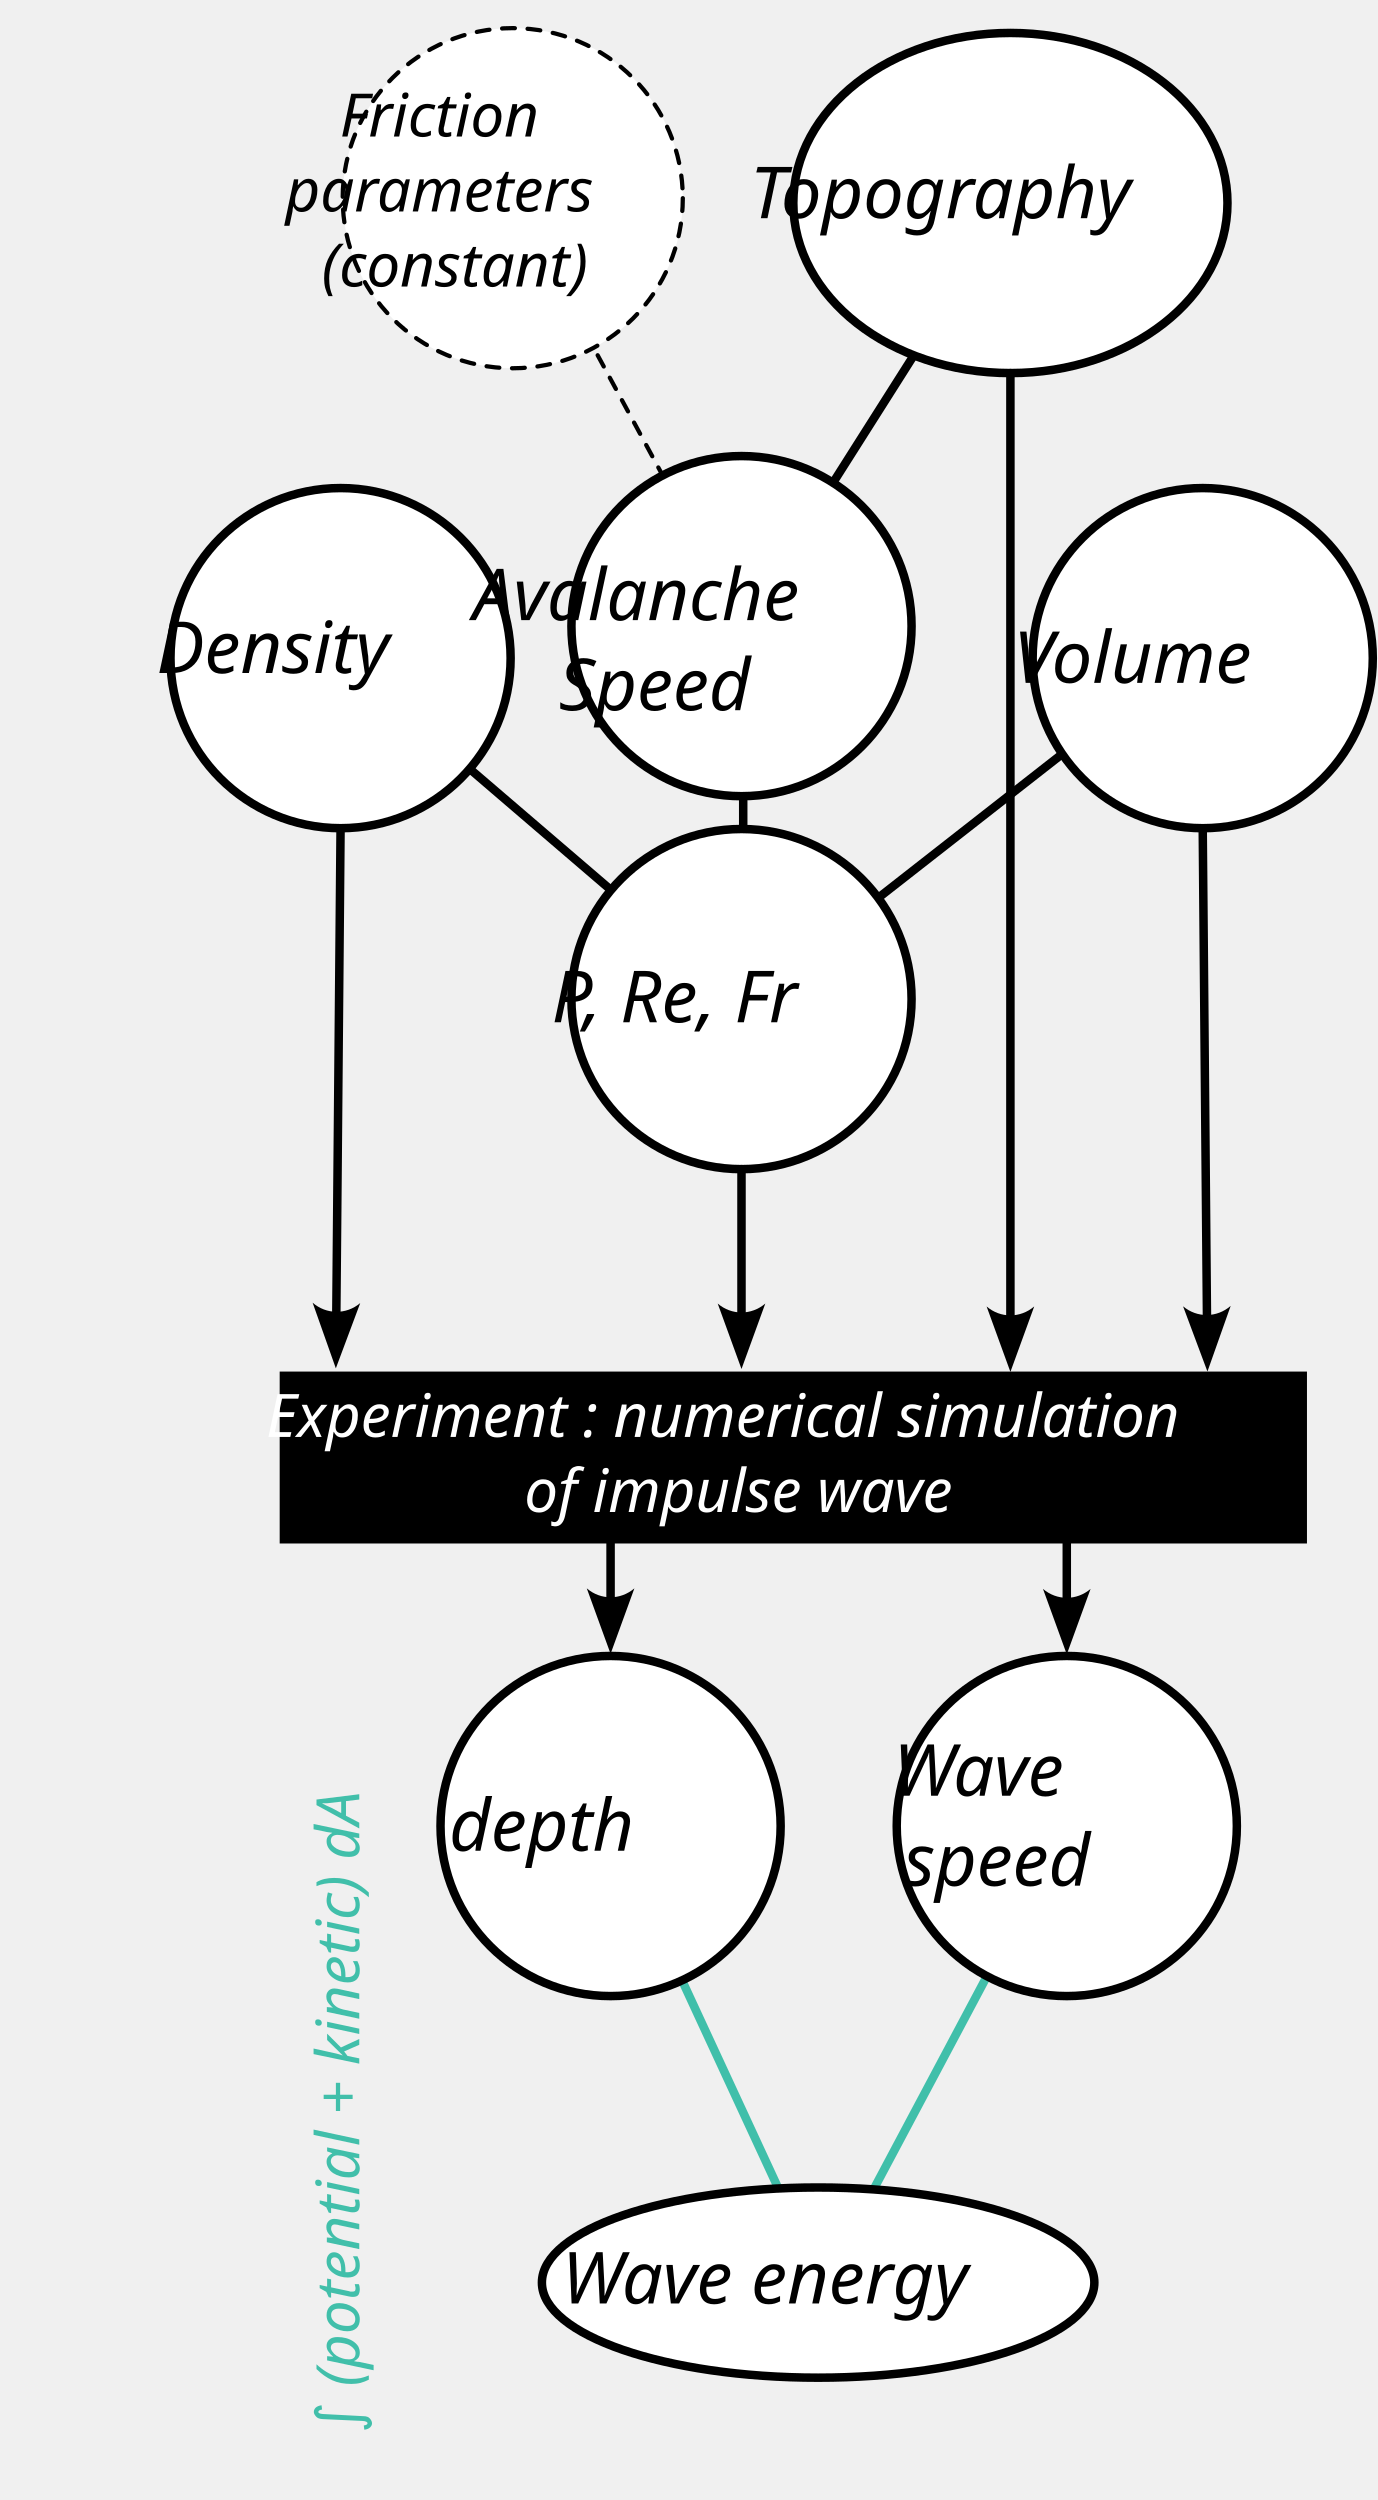
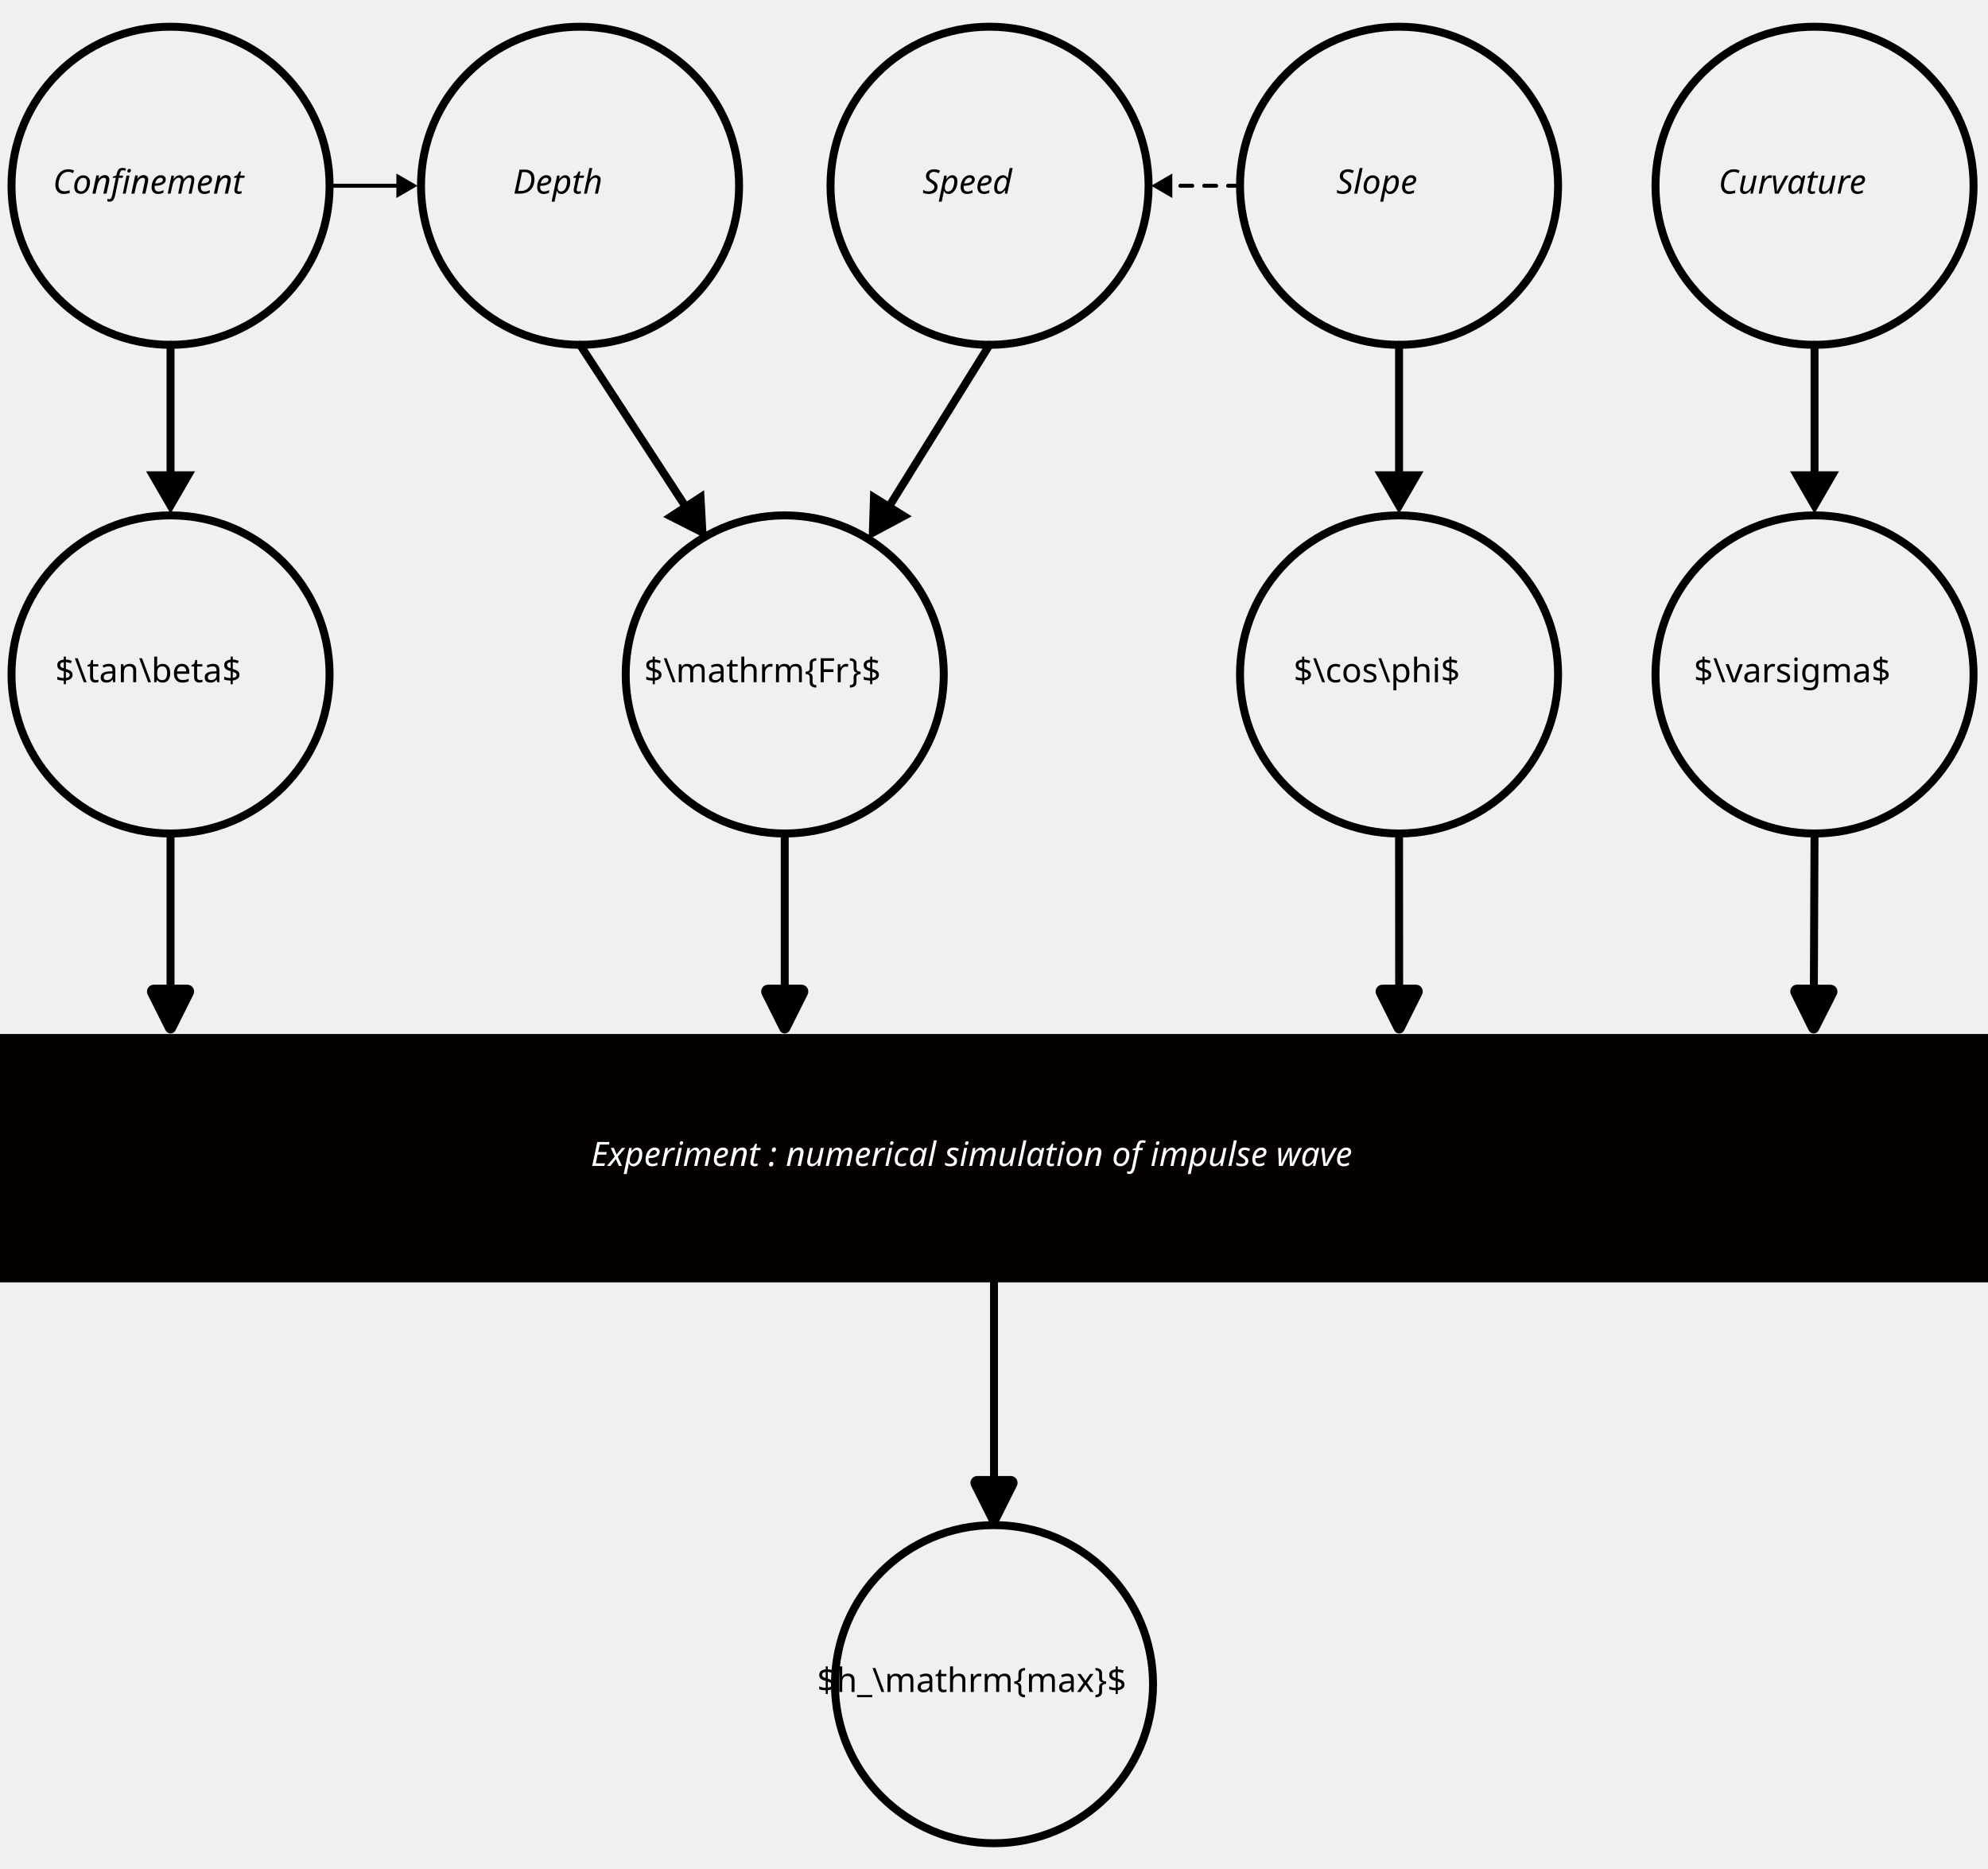
- <svg xmlns="http://www.w3.org/2000/svg" width="81mm" height="147mm" viewBox="0 0 81 147" version="1.1" id="svg570">
-   <defs id="defs567">
-     <marker style="overflow:visible" id="marker2644" refX="0" refY="0" orient="auto-start-reverse" markerWidth="7.7" markerHeight="5.6" viewBox="0 0 7.7 5.6" preserveAspectRatio="xMidYMid">
-       <path transform="scale(0.7)" d="M -2,-4 9,0 -2,4 c 2,-2.33 2,-5.66 0,-8 z" style="fill:context-stroke;fill-rule:evenodd;stroke:none" id="path2642" />
+ <svg xmlns="http://www.w3.org/2000/svg" width="250mm" height="235mm" viewBox="0 0 250 235" version="1.1" id="svg5">
+   <defs id="defs2">
+     <marker style="overflow:visible" id="marker7196" refX="0" refY="0" orient="auto-start-reverse" markerWidth="5.324" markerHeight="6.155" viewBox="0 0 5.324 6.155" preserveAspectRatio="xMidYMid">
+       <path transform="scale(0.5)" style="fill:context-stroke;fill-rule:evenodd;stroke:context-stroke;stroke-width:1pt" d="M 5.77,0 -2.88,5 V -5 Z" id="path7194" />
    </marker>
-     <marker style="overflow:visible" id="marker2580" refX="0" refY="0" orient="auto-start-reverse" markerWidth="7.7" markerHeight="5.6" viewBox="0 0 7.7 5.6" preserveAspectRatio="xMidYMid">
-       <path transform="scale(0.7)" d="M -2,-4 9,0 -2,4 c 2,-2.33 2,-5.66 0,-8 z" style="fill:context-stroke;fill-rule:evenodd;stroke:none" id="path2578" />
+     <marker style="overflow:visible" id="RoundedArrow" refX="0" refY="0" orient="auto-start-reverse" markerWidth="6.135" markerHeight="5.93" viewBox="0 0 6.135 5.93" preserveAspectRatio="xMidYMid">
+       <path transform="scale(0.7)" d="m -0.211,-4.106 6.422,3.211 a 1,1 90 0 1 0,1.789 L -0.211,4.106 A 1.236,1.236 31.717 0 1 -2,3 v -6 a 1.236,1.236 148.283 0 1 1.789,-1.106 z" style="fill:context-stroke;fill-rule:evenodd;stroke:none" id="path1367" />
    </marker>
-     <marker style="overflow:visible" id="Arrow2" refX="0" refY="0" orient="auto-start-reverse" markerWidth="7.7" markerHeight="5.6" viewBox="0 0 7.7 5.6" preserveAspectRatio="xMidYMid">
-       <path transform="scale(0.7)" d="M -2,-4 9,0 -2,4 c 2,-2.33 2,-5.66 0,-8 z" style="fill:context-stroke;fill-rule:evenodd;stroke:none" id="arrow2L" />
+     <marker style="overflow:visible" id="marker2301" refX="0" refY="0" orient="auto-start-reverse" markerWidth="5.324" markerHeight="6.155" viewBox="0 0 5.324 6.155" preserveAspectRatio="xMidYMid">
+       <path transform="scale(0.5)" style="fill:context-stroke;fill-rule:evenodd;stroke:context-stroke;stroke-width:1pt" d="M 5.77,0 -2.88,5 V -5 Z" id="path2299" />
    </marker>
-     <marker style="overflow:visible" id="Arrow2-8" refX="0" refY="0" orient="auto-start-reverse" markerWidth="7.7" markerHeight="5.6" viewBox="0 0 7.7 5.6" preserveAspectRatio="xMidYMid">
-       <path transform="scale(0.7)" d="M -2,-4 9,0 -2,4 c 2,-2.33 2,-5.66 0,-8 z" style="fill:context-stroke;fill-rule:evenodd;stroke:none" id="arrow2L-8" />
+     <marker style="overflow:visible" id="marker2227" refX="0" refY="0" orient="auto-start-reverse" markerWidth="5.324" markerHeight="6.155" viewBox="0 0 5.324 6.155" preserveAspectRatio="xMidYMid">
+       <path transform="scale(0.5)" style="fill:context-stroke;fill-rule:evenodd;stroke:context-stroke;stroke-width:1pt" d="M 5.77,0 -2.88,5 V -5 Z" id="path2225" />
    </marker>
-     <marker style="overflow:visible" id="Arrow2-8-3" refX="0" refY="0" orient="auto-start-reverse" markerWidth="7.7" markerHeight="5.6" viewBox="0 0 7.7 5.6" preserveAspectRatio="xMidYMid">
-       <path transform="scale(0.7)" d="M -2,-4 9,0 -2,4 c 2,-2.33 2,-5.66 0,-8 z" style="fill:context-stroke;fill-rule:evenodd;stroke:none" id="arrow2L-8-1" />
+     <marker style="overflow:visible" id="marker2112" refX="0" refY="0" orient="auto-start-reverse" markerWidth="5.324" markerHeight="6.155" viewBox="0 0 5.324 6.155" preserveAspectRatio="xMidYMid">
+       <path transform="scale(0.5)" style="fill:context-stroke;fill-rule:evenodd;stroke:context-stroke;stroke-width:1pt" d="M 5.77,0 -2.88,5 V -5 Z" id="path2110" />
    </marker>
-     <marker style="overflow:visible" id="Arrow2-4" refX="0" refY="0" orient="auto-start-reverse" markerWidth="7.7" markerHeight="5.6" viewBox="0 0 7.7 5.6" preserveAspectRatio="xMidYMid">
-       <path transform="scale(0.7)" d="M -2,-4 9,0 -2,4 c 2,-2.33 2,-5.66 0,-8 z" style="fill:context-stroke;fill-rule:evenodd;stroke:none" id="arrow2L-9" />
-     </marker>
-     <marker style="overflow:visible" id="Arrow2-8-3-6" refX="0" refY="0" orient="auto-start-reverse" markerWidth="7.7" markerHeight="5.6" viewBox="0 0 7.7 5.6" preserveAspectRatio="xMidYMid">
-       <path transform="scale(0.7)" d="M -2,-4 9,0 -2,4 c 2,-2.33 2,-5.66 0,-8 z" style="fill:context-stroke;fill-rule:evenodd;stroke:none" id="arrow2L-8-1-8" />
-     </marker>
-     <marker style="overflow:visible" id="Arrow2-8-3-9" refX="0" refY="0" orient="auto-start-reverse" markerWidth="7.7" markerHeight="5.6" viewBox="0 0 7.7 5.6" preserveAspectRatio="xMidYMid">
-       <path transform="scale(0.7)" d="M -2,-4 9,0 -2,4 c 2,-2.33 2,-5.66 0,-8 z" style="fill:context-stroke;fill-rule:evenodd;stroke:none" id="arrow2L-8-1-3" />
+     <marker style="overflow:visible" id="TriangleStart" refX="0" refY="0" orient="auto-start-reverse" markerWidth="5.324" markerHeight="6.155" viewBox="0 0 5.324 6.155" preserveAspectRatio="xMidYMid">
+       <path transform="scale(0.5)" style="fill:context-stroke;fill-rule:evenodd;stroke:context-stroke;stroke-width:1pt" d="M 5.77,0 -2.88,5 V -5 Z" id="path135" />
    </marker>
  </defs>
  <g id="layer1">
-     <path style="fill:none;fill-opacity:1;stroke:#40bfaa;stroke-width:0.5;stroke-linecap:round;stroke-dasharray:none;stroke-dashoffset:0;stroke-opacity:1;marker-end:url(#marker2644)" d="m 35.902,107.37 12.486,26.971" id="path2574" />
-     <path style="fill:none;fill-opacity:1;stroke:#40bfaa;stroke-width:0.5;stroke-linecap:round;stroke-dasharray:none;stroke-dashoffset:0;stroke-opacity:1;marker-end:url(#marker2580)" d="M 62.727,107.37 48.388,134.341" id="path2576" />
-     <path style="fill:none;fill-opacity:1;stroke:#000000;stroke-width:0.25;stroke-linecap:round;stroke-dasharray:0.75, 0.75;stroke-dashoffset:0;stroke-opacity:1" d="M 30.149,11.653 43.699,36.716" id="path1971" />
-     <path style="fill:none;fill-opacity:1;stroke:#000000;stroke-width:0.5;stroke-linecap:round;stroke-dasharray:none;stroke-dashoffset:0;stroke-opacity:1" d="m 20.025,38.698 23.679,20.307" id="path2042" />
-     <path style="fill:none;fill-opacity:1;stroke:#000000;stroke-width:0.5;stroke-linecap:round;stroke-dasharray:none;stroke-dashoffset:0;stroke-opacity:1" d="M 59.412,11.937 43.699,36.716" id="path2044" />
-     <path style="fill:none;fill-opacity:1;stroke:#000000;stroke-width:0.5;stroke-linecap:round;stroke-dasharray:none;stroke-dashoffset:0;stroke-opacity:1" d="m 43.699,36.716 0.004,22.288" id="path2046" />
-     <path style="fill:none;fill-opacity:1;stroke:#000000;stroke-width:0.5;stroke-linecap:round;stroke-dasharray:none;stroke-dashoffset:0;stroke-opacity:1" d="M 69.662,38.698 43.704,59.004" id="path2046-8" />
-     <g id="g1878" transform="translate(-67.85616,-0.2921502)">
-       <circle style="fill:#ffffff;fill-opacity:1;stroke:#000000;stroke-width:0.5;stroke-linecap:round" id="path743-3-6-7-1" cx="138.576" cy="38.99" r="10" />
-       <text xml:space="preserve" style="font-style:italic;font-variant:normal;font-weight:normal;font-stretch:normal;font-size:4.233px;font-family:'Linux Libertine O';-inkscape-font-specification:'Linux Libertine O, Italic';font-variant-ligatures:normal;font-variant-caps:normal;font-variant-numeric:normal;font-variant-east-asian:normal;text-align:center;text-anchor:middle;fill:#000000;fill-opacity:1;stroke:none;stroke-width:0.5;stroke-linecap:round" x="138.296" y="40.442" id="text907-5">
-         <tspan id="tspan905-6" style="font-style:italic;font-variant:normal;font-weight:normal;font-stretch:normal;font-size:4.233px;font-family:'Linux Libertine O';-inkscape-font-specification:'Linux Libertine O, Italic';font-variant-ligatures:normal;font-variant-caps:normal;font-variant-numeric:normal;font-variant-east-asian:normal;text-align:center;text-anchor:middle;fill:#000000;fill-opacity:1;stroke:none;stroke-width:0.5" x="138.296" y="40.442">Volume</tspan>
-       </text>
-     </g>
-     <g id="g1873" transform="translate(-105.9894,-27.0529)">
-       <ellipse style="fill:#ffffff;fill-opacity:1;stroke:#000000;stroke-width:0.5;stroke-linecap:round" id="path743-3-6-7-5-5" cx="165.401" cy="38.99" rx="12.764" ry="10" />
-       <text xml:space="preserve" style="font-style:italic;font-variant:normal;font-weight:normal;font-stretch:normal;font-size:4.233px;font-family:'Linux Libertine O';-inkscape-font-specification:'Linux Libertine O, Italic';font-variant-ligatures:normal;font-variant-caps:normal;font-variant-numeric:normal;font-variant-east-asian:normal;text-align:center;text-anchor:middle;fill:#000000;fill-opacity:1;stroke:none;stroke-width:0.5;stroke-linecap:round" x="165.128" y="39.879" id="text907-5-9">
-         <tspan id="tspan905-6-3" style="font-style:italic;font-variant:normal;font-weight:normal;font-stretch:normal;font-size:4.233px;font-family:'Linux Libertine O';-inkscape-font-specification:'Linux Libertine O, Italic';font-variant-ligatures:normal;font-variant-caps:normal;font-variant-numeric:normal;font-variant-east-asian:normal;text-align:center;text-anchor:middle;fill:#000000;fill-opacity:1;stroke:none;stroke-width:0.5" x="165.128" y="39.879">Topography</tspan>
-       </text>
-     </g>
-     <g id="g1883" transform="translate(-95.22484,1.572634)">
-       <circle style="fill:#ffffff;fill-opacity:1;stroke:#000000;stroke-width:0.5;stroke-linecap:round" id="path743-3-6-7" cx="115.25" cy="37.125" r="10" />
-       <text xml:space="preserve" style="font-style:italic;font-variant:normal;font-weight:normal;font-stretch:normal;font-size:4.233px;font-family:'Linux Libertine O';-inkscape-font-specification:'Linux Libertine O, Italic';font-variant-ligatures:normal;font-variant-caps:normal;font-variant-numeric:normal;font-variant-east-asian:normal;text-align:center;text-anchor:middle;fill:#000000;fill-opacity:1;stroke:none;stroke-width:0.5;stroke-linecap:round" x="115.119" y="37.999" id="text907-5-9-7">
-         <tspan id="tspan905-6-3-4" style="font-style:italic;font-variant:normal;font-weight:normal;font-stretch:normal;font-size:4.233px;font-family:'Linux Libertine O';-inkscape-font-specification:'Linux Libertine O, Italic';font-variant-ligatures:normal;font-variant-caps:normal;font-variant-numeric:normal;font-variant-east-asian:normal;text-align:center;text-anchor:middle;fill:#000000;fill-opacity:1;stroke:none;stroke-width:0.5" x="115.119" y="37.999">Density</tspan>
-       </text>
-     </g>
-     <g id="g1883-7" transform="translate(-71.65,-0.3090821)">
-       <g id="g2035">
-         <circle style="fill:#ffffff;fill-opacity:1;stroke:#000000;stroke-width:0.5;stroke-linecap:round" id="path743-3-6-7-44" cx="115.25" cy="37.125" r="10" />
-         <text xml:space="preserve" style="font-style:italic;font-variant:normal;font-weight:normal;font-stretch:normal;font-size:4.233px;font-family:'Linux Libertine O';-inkscape-font-specification:'Linux Libertine O, Italic';font-variant-ligatures:normal;font-variant-caps:normal;font-variant-numeric:normal;font-variant-east-asian:normal;text-align:center;text-anchor:middle;fill:#000000;fill-opacity:1;stroke:none;stroke-width:0.5;stroke-linecap:round" x="115.099" y="36.775" id="text907-5-9-7-3">
-           <tspan id="tspan905-6-3-4-0" style="font-style:italic;font-variant:normal;font-weight:normal;font-stretch:normal;font-size:4.233px;font-family:'Linux Libertine O';-inkscape-font-specification:'Linux Libertine O, Italic';font-variant-ligatures:normal;font-variant-caps:normal;font-variant-numeric:normal;font-variant-east-asian:normal;text-align:center;text-anchor:middle;fill:#000000;fill-opacity:1;stroke:none;stroke-width:0.5" x="115.099" y="36.775">Avalanche</tspan>
-           <tspan style="font-style:italic;font-variant:normal;font-weight:normal;font-stretch:normal;font-size:4.233px;font-family:'Linux Libertine O';-inkscape-font-specification:'Linux Libertine O, Italic';font-variant-ligatures:normal;font-variant-caps:normal;font-variant-numeric:normal;font-variant-east-asian:normal;text-align:center;text-anchor:middle;fill:#000000;fill-opacity:1;stroke:none;stroke-width:0.5" x="115.099" y="42.067" id="tspan20724">Speed</tspan>
-         </text>
-       </g>
-     </g>
-     <g id="g1905" transform="translate(14.40704,-41.60432)" style="stroke-width:0.25;stroke-dasharray:0.75, 0.75;stroke-dashoffset:0">
-       <circle style="fill:#ffffff;fill-opacity:1;stroke:#000000;stroke-width:0.25;stroke-linecap:round;stroke-dasharray:0.75, 0.75;stroke-dashoffset:0" id="path743-3-6-7-5" cx="15.742" cy="53.258" r="10" />
-       <text xml:space="preserve" style="font-style:italic;font-variant:normal;font-weight:normal;font-stretch:normal;font-size:3.528px;font-family:'Linux Libertine O';-inkscape-font-specification:'Linux Libertine O, Italic';font-variant-ligatures:normal;font-variant-caps:normal;font-variant-numeric:normal;font-variant-east-asian:normal;text-align:center;text-anchor:middle;fill:#000000;fill-opacity:1;stroke:none;stroke-width:0.25;stroke-linecap:round;stroke-dasharray:0.75, 0.75;stroke-dashoffset:0" x="15.553" y="49.633" id="text907-5-9-7-5">
-         <tspan id="tspan905-6-3-4-2" style="font-style:italic;font-variant:normal;font-weight:normal;font-stretch:normal;font-size:3.528px;font-family:'Linux Libertine O';-inkscape-font-specification:'Linux Libertine O, Italic';font-variant-ligatures:normal;font-variant-caps:normal;font-variant-numeric:normal;font-variant-east-asian:normal;text-align:center;text-anchor:middle;fill:#000000;fill-opacity:1;stroke:none;stroke-width:0.25;stroke-dasharray:0.75, 0.75;stroke-dashoffset:0" x="15.553" y="49.633">Friction</tspan>
-         <tspan style="font-style:italic;font-variant:normal;font-weight:normal;font-stretch:normal;font-size:3.528px;font-family:'Linux Libertine O';-inkscape-font-specification:'Linux Libertine O, Italic';font-variant-ligatures:normal;font-variant-caps:normal;font-variant-numeric:normal;font-variant-east-asian:normal;text-align:center;text-anchor:middle;fill:#000000;fill-opacity:1;stroke:none;stroke-width:0.25;stroke-dasharray:0.75, 0.75;stroke-dashoffset:0" x="15.553" y="54.042" id="tspan1866">parameters</tspan>
-         <tspan style="font-style:italic;font-variant:normal;font-weight:normal;font-stretch:normal;font-size:3.528px;font-family:'Linux Libertine O';-inkscape-font-specification:'Linux Libertine O, Italic';font-variant-ligatures:normal;font-variant-caps:normal;font-variant-numeric:normal;font-variant-east-asian:normal;text-align:center;text-anchor:middle;fill:#000000;fill-opacity:1;stroke:none;stroke-width:0.25;stroke-dasharray:0.75, 0.75;stroke-dashoffset:0" x="15.553" y="58.452" id="tspan1868">(constant)</tspan>
-       </text>
-     </g>
-     <g id="g1888" transform="translate(-38.90282,-22.59752)">
-       <circle style="fill:#ffffff;fill-opacity:1;stroke:#000000;stroke-width:0.5;stroke-linecap:round" id="path743-3-6" cx="113.036" cy="74.146" r="10" transform="translate(-30.53287,7.197516)" />
-       <text xml:space="preserve" style="font-style:italic;font-variant:normal;font-weight:normal;font-stretch:normal;font-size:4.233px;font-family:'Linux Libertine O';-inkscape-font-specification:'Linux Libertine O, Italic';font-variant-ligatures:normal;font-variant-caps:normal;font-variant-numeric:normal;font-variant-east-asian:normal;text-align:center;text-anchor:middle;fill:#000000;fill-opacity:1;stroke:none;stroke-width:0.5;stroke-linecap:round" x="112.953" y="75.509" id="text907-3-0" transform="translate(-30.53287,7.197516)">
-         <tspan id="tspan905-2-6" style="font-style:italic;font-variant:normal;font-weight:normal;font-stretch:normal;font-size:4.233px;font-family:'Linux Libertine O';-inkscape-font-specification:'Linux Libertine O, Italic';font-variant-ligatures:normal;font-variant-caps:normal;font-variant-numeric:normal;font-variant-east-asian:normal;text-align:center;text-anchor:middle;fill:#000000;fill-opacity:1;stroke:none;stroke-width:0.5" x="112.953" y="75.509">P, Re, Fr</tspan>
-       </text>
-     </g>
-     <g id="g1915" transform="translate(-35.52284,-59.16911)">
-       <circle style="fill:#ffffff;fill-opacity:1;stroke:#000000;stroke-width:0.5;stroke-linecap:round" id="path743-3-6-7-4" cx="71.425" cy="166.539" r="10" />
-       <text xml:space="preserve" style="font-style:italic;font-variant:normal;font-weight:normal;font-stretch:normal;font-size:4.233px;font-family:'Linux Libertine O';-inkscape-font-specification:'Linux Libertine O, Italic';font-variant-ligatures:normal;font-variant-caps:normal;font-variant-numeric:normal;font-variant-east-asian:normal;text-align:center;text-anchor:middle;fill:#000000;fill-opacity:1;stroke:none;stroke-width:0.5;stroke-linecap:round" x="71.218" y="167.995" id="text1701">
-         <tspan id="tspan1699" style="text-align:center;text-anchor:middle;stroke-width:0.5" x="71.218" y="167.995">depth</tspan>
-       </text>
-     </g>
-     <ellipse style="fill:#ffffff;fill-opacity:1;stroke:#000000;stroke-width:0.5;stroke-linecap:round" id="path743-3-6-7-4-5" cx="48.106" cy="134.216" rx="16.242" ry="5.592" />
-     <text xml:space="preserve" style="font-style:italic;font-variant:normal;font-weight:normal;font-stretch:normal;font-size:4.233px;font-family:'Linux Libertine O';-inkscape-font-specification:'Linux Libertine O, Italic';font-variant-ligatures:normal;font-variant-caps:normal;font-variant-numeric:normal;font-variant-east-asian:normal;text-align:center;text-anchor:middle;fill:#000000;fill-opacity:1;stroke:none;stroke-width:0.5;stroke-linecap:round" x="47.724" y="135.448" id="text1701-0">
-       <tspan id="tspan1699-4" style="text-align:center;text-anchor:middle;stroke-width:0.5" x="47.724" y="135.448">Wave energy</tspan>
+     <circle style="fill:none;stroke:#000000;stroke-width:1;stroke-linecap:round;stroke-dasharray:none;stroke-opacity:1" id="path234" cx="124.44" cy="23.358" r="20" />
+     <circle style="fill:none;stroke:#000000;stroke-width:1;stroke-linecap:round;stroke-dasharray:none;stroke-opacity:1" id="path234-9" cx="72.943" cy="23.358" r="20" />
+     <circle style="fill:none;stroke:#000000;stroke-width:1;stroke-linecap:round;stroke-dasharray:none;stroke-opacity:1" id="path234-3" cx="125" cy="211.762" r="20" />
+     <circle style="fill:none;stroke:#000000;stroke-width:1;stroke-linecap:round;stroke-dasharray:none;stroke-opacity:1" id="path234-6" cx="175.937" cy="23.358" r="20" />
+     <circle style="fill:none;stroke:#000000;stroke-width:1;stroke-linecap:round;stroke-dasharray:none;stroke-opacity:1" id="path234-6-7" cx="21.446" cy="23.358" r="20" />
+     <circle style="fill:none;stroke:#000000;stroke-width:1;stroke-linecap:round;stroke-dasharray:none;stroke-opacity:1" id="path234-6-7-5" cx="228.185" cy="23.358" r="20" />
+     <rect style="fill:#040000;stroke-width:0.106;stroke-linecap:round" id="rect504" width="250" height="31.231" x="0" y="130.01" />
+     <text xml:space="preserve" style="font-style:italic;font-variant:normal;font-weight:normal;font-stretch:normal;font-size:4.233px;font-family:'Linux Libertine O';-inkscape-font-specification:'Linux Libertine O Italic';text-align:center;text-anchor:middle;fill:#000000;fill-opacity:1;stroke:none;stroke-width:2;stroke-linecap:round;stroke-dasharray:none;stroke-opacity:1" x="124.393" y="24.34" id="text1143">
+       <tspan id="tspan1141" style="font-style:italic;font-variant:normal;font-weight:normal;font-stretch:normal;font-family:'Linux Libertine O';-inkscape-font-specification:'Linux Libertine O Italic';text-align:center;text-anchor:middle;fill:#000000;fill-opacity:1;stroke:none;stroke-width:2" x="124.393" y="24.34">Speed</tspan>
    </text>
-     <g id="g1910" transform="translate(-35.52284,-59.16911)">
-       <circle style="fill:#ffffff;fill-opacity:1;stroke:#000000;stroke-width:0.5;stroke-linecap:round" id="path743-3-6-7-5-7" cx="98.25" cy="166.539" r="10" />
-       <text xml:space="preserve" style="font-style:italic;font-variant:normal;font-weight:normal;font-stretch:normal;font-size:4.233px;font-family:'Linux Libertine O';-inkscape-font-specification:'Linux Libertine O, Italic';font-variant-ligatures:normal;font-variant-caps:normal;font-variant-numeric:normal;font-variant-east-asian:normal;text-align:center;text-anchor:middle;fill:#000000;fill-opacity:1;stroke:none;stroke-width:0.5;stroke-linecap:round" x="98.002" y="164.759" id="text1705">
-         <tspan id="tspan1703" style="text-align:center;text-anchor:middle;stroke-width:0.5" x="98.002" y="164.759">Wave</tspan>
-         <tspan style="text-align:center;text-anchor:middle;stroke-width:0.5" x="98.002" y="170.05" id="tspan20726">speed</tspan>
-       </text>
-       <text xml:space="preserve" style="font-style:italic;font-variant:normal;font-weight:normal;font-stretch:normal;font-size:4.233px;font-family:'Linux Libertine O';-inkscape-font-specification:'Linux Libertine O, Italic';font-variant-ligatures:normal;font-variant-caps:normal;font-variant-numeric:normal;font-variant-east-asian:normal;text-align:center;text-anchor:middle;fill:#000000;fill-opacity:1;stroke:none;stroke-width:0.5;stroke-linecap:round" x="103.964" y="182.702" id="text1705-6">
-         <tspan id="tspan1703-6" style="text-align:center;text-anchor:middle;stroke-width:0.5" x="103.964" y="182.702" />
-       </text>
-     </g>
-     <g id="g15350" transform="translate(7.291257,-0.5239243)">
-       <rect style="fill:#000000;fill-opacity:1;stroke:none;stroke-width:0.5;stroke-linecap:round" id="rect1664" width="60.404" height="10.109" x="9.154" y="81.172" />
-       <text xml:space="preserve" style="font-style:italic;font-variant:normal;font-weight:normal;font-stretch:normal;font-size:3.528px;font-family:'Linux Libertine O';-inkscape-font-specification:'Linux Libertine O, Italic';font-variant-ligatures:normal;font-variant-caps:normal;font-variant-numeric:normal;font-variant-east-asian:normal;text-align:center;text-anchor:middle;fill:#ffffff;fill-opacity:1;stroke:#000000;stroke-width:0.5;stroke-linecap:round;stroke-dasharray:none;stroke-dashoffset:0;stroke-opacity:1" x="39.333" y="85.016" id="text2189">
-         <tspan id="tspan2187" style="fill:#ffffff;fill-opacity:1;stroke:none;stroke-width:0.5" x="39.333" y="85.016">Experiment : numerical simulation</tspan>
-         <tspan style="fill:#ffffff;fill-opacity:1;stroke:none;stroke-width:0.5" x="39.333" y="89.426" id="tspan15394">of impulse wave</tspan>
-       </text>
-     </g>
-     <path style="fill:none;fill-opacity:1;stroke:#000000;stroke-width:0.5;stroke-linecap:round;stroke-dasharray:none;stroke-dashoffset:0;stroke-opacity:1;marker-start:url(#Arrow2)" d="M 35.902,94.095 V 90.648" id="path2276" />
-     <path style="fill:none;fill-opacity:1;stroke:#000000;stroke-width:0.5;stroke-linecap:round;stroke-dasharray:none;stroke-dashoffset:0;stroke-opacity:1;marker-start:url(#Arrow2-8)" d="m 62.727,94.126 -4e-6,-3.478" id="path2276-4" />
-     <path style="fill:none;fill-opacity:1;stroke:#000000;stroke-width:0.5;stroke-linecap:round;stroke-dasharray:none;stroke-dashoffset:0;stroke-opacity:1;marker-start:url(#Arrow2-4)" d="M 19.775,77.309 20.025,48.698" id="path2276-2" />
-     <path style="fill:none;fill-opacity:1;stroke:#000000;stroke-width:0.5;stroke-linecap:round;stroke-dasharray:none;stroke-dashoffset:0;stroke-opacity:1;marker-start:url(#Arrow2-8-3)" d="M 70.97,77.498 70.72,48.698" id="path2276-4-0" />
-     <path style="fill:none;fill-opacity:1;stroke:#000000;stroke-width:0.5;stroke-linecap:round;stroke-dasharray:none;stroke-dashoffset:0;stroke-opacity:1;marker-start:url(#Arrow2-8-3-9)" d="m 59.412,77.519 7e-6,-55.582" id="path2276-4-0-90" />
-     <path style="fill:none;fill-opacity:1;stroke:#000000;stroke-width:0.5;stroke-linecap:round;stroke-dasharray:none;stroke-dashoffset:0;stroke-opacity:1;marker-start:url(#Arrow2-8-3-6)" d="M 43.6,77.348 V 68.746" id="path2276-4-0-9" />
-     <text xml:space="preserve" style="font-style:italic;font-variant:normal;font-weight:normal;font-stretch:normal;font-size:3.528px;font-family:'Linux Libertine O';-inkscape-font-specification:'Linux Libertine O, Italic';font-variant-ligatures:normal;font-variant-caps:normal;font-variant-numeric:normal;font-variant-east-asian:normal;text-align:center;text-anchor:middle;fill:none;fill-opacity:1;stroke:#000000;stroke-width:0.5;stroke-linecap:round;stroke-dasharray:none;stroke-dashoffset:0;stroke-opacity:1" x="100.122" y="133.387" id="text3145">
-       <tspan id="tspan3143" style="stroke-width:0.5" x="100.122" y="133.387" />
+     <text xml:space="preserve" style="font-style:italic;font-variant:normal;font-weight:normal;font-stretch:normal;font-size:4.233px;font-family:'Linux Libertine O';-inkscape-font-specification:'Linux Libertine O Italic';text-align:center;text-anchor:middle;fill:#000000;fill-opacity:1;stroke:none;stroke-width:2;stroke-linecap:round;stroke-dasharray:none;stroke-opacity:1" x="72.895" y="24.34" id="text1143-3">
+       <tspan id="tspan1141-60" style="font-style:italic;font-variant:normal;font-weight:normal;font-stretch:normal;font-family:'Linux Libertine O';-inkscape-font-specification:'Linux Libertine O Italic';text-align:center;text-anchor:middle;fill:#000000;fill-opacity:1;stroke:none;stroke-width:2" x="72.895" y="24.34">Depth</tspan>
    </text>
-     <text xml:space="preserve" style="font-style:italic;font-variant:normal;font-weight:normal;font-stretch:normal;font-size:3.528px;font-family:'Linux Libertine O';-inkscape-font-specification:'Linux Libertine O, Italic';font-variant-ligatures:normal;font-variant-caps:normal;font-variant-numeric:normal;font-variant-east-asian:normal;text-align:center;text-anchor:middle;fill:#41bfaa;fill-opacity:1;stroke:none;stroke-width:0.5;stroke-linecap:round;stroke-dasharray:none;stroke-dashoffset:0;stroke-opacity:1" x="-121.907" y="21.122" id="text3149" transform="rotate(-90)">
-       <tspan id="tspan3147" style="fill:#41bfaa;fill-opacity:1;stroke:none;stroke-width:0.5" x="-121.907" y="21.122">∫ (potential + kinetic) dA</tspan>
+     <text xml:space="preserve" style="font-style:italic;font-variant:normal;font-weight:normal;font-stretch:normal;font-size:4.233px;font-family:'Linux Libertine O';-inkscape-font-specification:'Linux Libertine O Italic';text-align:center;text-anchor:middle;fill:#000000;fill-opacity:1;stroke:none;stroke-width:2;stroke-linecap:round;stroke-dasharray:none;stroke-opacity:1" x="175.89" y="24.34" id="text1143-5">
+       <tspan id="tspan1141-6" style="font-style:italic;font-variant:normal;font-weight:normal;font-stretch:normal;font-family:'Linux Libertine O';-inkscape-font-specification:'Linux Libertine O Italic';text-align:center;text-anchor:middle;fill:#000000;fill-opacity:1;stroke:none;stroke-width:2" x="175.89" y="24.34">Slope</tspan>
    </text>
+     <text xml:space="preserve" style="font-style:italic;font-variant:normal;font-weight:normal;font-stretch:normal;font-size:4.233px;font-family:'Linux Libertine O';-inkscape-font-specification:'Linux Libertine O Italic';text-align:center;text-anchor:middle;fill:#000000;fill-opacity:1;stroke:none;stroke-width:2;stroke-linecap:round;stroke-dasharray:none;stroke-opacity:1" x="21.398" y="24.34" id="text1143-5-2">
+       <tspan id="tspan1141-6-9" style="font-style:italic;font-variant:normal;font-weight:normal;font-stretch:normal;font-family:'Linux Libertine O';-inkscape-font-specification:'Linux Libertine O Italic';text-align:center;text-anchor:middle;fill:#000000;fill-opacity:1;stroke:none;stroke-width:2" x="21.398" y="24.34">Confinement</tspan>
+     </text>
+     <text xml:space="preserve" style="font-style:italic;font-variant:normal;font-weight:normal;font-stretch:normal;font-size:4.233px;font-family:'Linux Libertine O';-inkscape-font-specification:'Linux Libertine O Italic';text-align:center;text-anchor:middle;fill:#000000;fill-opacity:1;stroke:none;stroke-width:2;stroke-linecap:round;stroke-dasharray:none;stroke-opacity:1" x="228.137" y="24.34" id="text1143-5-2-1">
+       <tspan id="tspan1141-6-9-2" style="font-style:italic;font-variant:normal;font-weight:normal;font-stretch:normal;font-family:'Linux Libertine O';-inkscape-font-specification:'Linux Libertine O Italic';text-align:center;text-anchor:middle;fill:#000000;fill-opacity:1;stroke:none;stroke-width:2" x="228.137" y="24.34">Curvature</tspan>
+     </text>
+     <text xml:space="preserve" style="font-size:4.233px;font-family:'Linux Libertine O';-inkscape-font-specification:'Linux Libertine O, Normal';text-align:center;text-anchor:middle;fill:#000000;fill-opacity:1;stroke:none;stroke-width:2;stroke-linecap:round;stroke-dasharray:none;stroke-opacity:1" x="124.952" y="212.744" id="text1143-5-2-1-7">
+       <tspan id="tspan1141-6-9-2-0" style="text-align:center;text-anchor:middle;fill:#000000;fill-opacity:1;stroke:none;stroke-width:2" x="124.952" y="212.744">$h_\mathrm{max}$</tspan>
+     </text>
+     <path style="fill:none;fill-opacity:1;stroke:#000000;stroke-width:0.5;stroke-linecap:round;stroke-dasharray:1.5, 1.5;stroke-dashoffset:0;stroke-opacity:1;marker-end:url(#TriangleStart)" d="m 155.937,23.358 h -9.399" id="path1397" />
+     <circle style="fill:none;stroke:#000000;stroke-width:1;stroke-linecap:round;stroke-dasharray:none;stroke-opacity:1" id="path234-2" cx="98.684" cy="84.801" r="20" />
+     <circle style="fill:none;stroke:#000000;stroke-width:1;stroke-linecap:round;stroke-dasharray:none;stroke-opacity:1" id="path234-6-9" cx="175.937" cy="84.801" r="20" />
+     <circle style="fill:none;stroke:#000000;stroke-width:1;stroke-linecap:round;stroke-dasharray:none;stroke-opacity:1" id="path234-6-7-3" cx="21.446" cy="84.801" r="20" />
+     <circle style="fill:none;stroke:#000000;stroke-width:1;stroke-linecap:round;stroke-dasharray:none;stroke-opacity:1" id="path234-6-7-5-1" cx="228.185" cy="84.801" r="20" />
+     <text xml:space="preserve" style="font-size:4.233px;font-family:'Linux Libertine O';-inkscape-font-specification:'Linux Libertine O, Normal';text-align:center;text-anchor:middle;fill:#000000;fill-opacity:1;stroke:none;stroke-width:2;stroke-linecap:round;stroke-dasharray:none;stroke-opacity:1" x="98.636" y="85.783" id="text1143-9">
+       <tspan id="tspan1141-4" style="text-align:center;text-anchor:middle;fill:#000000;fill-opacity:1;stroke:none;stroke-width:2" x="98.636" y="85.783">$\mathrm{Fr}$</tspan>
+     </text>
+     <text xml:space="preserve" style="font-size:4.233px;font-family:'Linux Libertine O';-inkscape-font-specification:'Linux Libertine O, Normal';text-align:center;text-anchor:middle;fill:#000000;fill-opacity:1;stroke:none;stroke-width:2;stroke-linecap:round;stroke-dasharray:none;stroke-opacity:1" x="175.89" y="85.783" id="text1143-5-7">
+       <tspan id="tspan1141-6-8" style="text-align:center;text-anchor:middle;fill:#000000;fill-opacity:1;stroke:none;stroke-width:2" x="175.89" y="85.783">$\cos\phi$</tspan>
+     </text>
+     <text xml:space="preserve" style="font-size:4.233px;font-family:'Linux Libertine O';-inkscape-font-specification:'Linux Libertine O, Normal';text-align:center;text-anchor:middle;fill:#000000;fill-opacity:1;stroke:none;stroke-width:2;stroke-linecap:round;stroke-dasharray:none;stroke-opacity:1" x="21.398" y="85.783" id="text1143-5-2-4">
+       <tspan id="tspan1141-6-9-5" style="text-align:center;text-anchor:middle;fill:#000000;fill-opacity:1;stroke:none;stroke-width:2" x="21.398" y="85.783">$\tan\beta$</tspan>
+     </text>
+     <text xml:space="preserve" style="font-size:4.233px;font-family:'Linux Libertine O';-inkscape-font-specification:'Linux Libertine O, Normal';text-align:center;text-anchor:middle;fill:#000000;fill-opacity:1;stroke:none;stroke-width:2;stroke-linecap:round;stroke-dasharray:none;stroke-opacity:1" x="228.137" y="85.783" id="text1143-5-2-1-0">
+       <tspan id="tspan1141-6-9-2-3" style="text-align:center;text-anchor:middle;fill:#000000;fill-opacity:1;stroke:none;stroke-width:2" x="228.137" y="85.783">$\varsigma$</tspan>
+     </text>
+     <path style="fill:none;fill-opacity:1;stroke:#000000;stroke-width:1;stroke-linecap:round;stroke-dasharray:none;stroke-dashoffset:0;stroke-opacity:1;marker-end:url(#marker2112)" d="M 72.943,43.358 86.936,64.801" id="path2108" />
+     <path style="fill:none;fill-opacity:1;stroke:#000000;stroke-width:1;stroke-linecap:round;stroke-dasharray:none;stroke-dashoffset:0;stroke-opacity:1;marker-end:url(#marker2301)" d="M 124.44,43.358 111.111,64.801" id="path2203" />
+     <path style="fill:none;fill-opacity:1;stroke:#000000;stroke-width:1;stroke-linecap:round;stroke-dasharray:none;stroke-dashoffset:0;stroke-opacity:1;marker-end:url(#marker2227)" d="M 175.937,43.358 V 61.031" id="path2205" />
+     <path style="fill:none;fill-opacity:1;stroke:#000000;stroke-width:1;stroke-linecap:round;stroke-dasharray:none;stroke-dashoffset:0;stroke-opacity:1;marker-end:url(#marker2227)" d="m 21.446,43.358 2e-5,17.673" id="path2221" />
+     <path style="fill:none;fill-opacity:1;stroke:#000000;stroke-width:1;stroke-linecap:round;stroke-dasharray:none;stroke-dashoffset:0;stroke-opacity:1;marker-end:url(#marker2227)" d="M 228.185,43.358 V 61.031" id="path2223" />
+     <path style="fill:none;fill-opacity:1;stroke:#000000;stroke-width:1;stroke-linecap:round;stroke-dasharray:none;stroke-dashoffset:0;stroke-opacity:1;marker-end:url(#RoundedArrow)" d="m 98.684,104.801 v 20.406" id="path2507" />
+     <path style="fill:none;fill-opacity:1;stroke:#000000;stroke-width:1;stroke-linecap:round;stroke-dasharray:none;stroke-dashoffset:0;stroke-opacity:1;marker-end:url(#RoundedArrow)" d="m 175.937,104.801 0.016,20.406" id="path2509" />
+     <path style="fill:none;fill-opacity:1;stroke:#000000;stroke-width:1;stroke-linecap:round;stroke-dasharray:none;stroke-dashoffset:0;stroke-opacity:1;marker-end:url(#RoundedArrow)" d="m 21.446,104.801 v 20.406" id="path2511" />
+     <path style="fill:none;fill-opacity:1;stroke:#000000;stroke-width:1;stroke-linecap:round;stroke-dasharray:none;stroke-dashoffset:0;stroke-opacity:1;marker-end:url(#RoundedArrow)" d="m 228.185,104.801 -0.088,20.406" id="path2513" />
+     <path style="fill:none;fill-opacity:1;stroke:#000000;stroke-width:1;stroke-linecap:round;stroke-dasharray:none;stroke-dashoffset:0;stroke-opacity:1;marker-end:url(#RoundedArrow)" d="m 125,161.242 v 25.742" id="path2867" />
+     <text xml:space="preserve" style="font-style:italic;font-variant:normal;font-weight:normal;font-stretch:normal;font-size:4.233px;font-family:'Linux Libertine O';-inkscape-font-specification:'Linux Libertine O Italic';text-align:center;text-anchor:middle;fill:#ffffff;fill-opacity:1;stroke:none;stroke-width:1;stroke-linecap:round;stroke-dasharray:none;stroke-dashoffset:0;stroke-opacity:1" x="124.928" y="146.599" id="text5066">
+       <tspan id="tspan5064" style="fill:#ffffff;fill-opacity:1;stroke:none;stroke-width:1" x="124.928" y="146.599">Experiment : numerical simulation of impulse wave</tspan>
+     </text>
+     <path style="fill:none;fill-opacity:1;stroke:#000000;stroke-width:0.5;stroke-linecap:round;stroke-dasharray:none;stroke-dashoffset:0;stroke-opacity:1;marker-end:url(#marker7196)" d="m 41.446,23.358 h 9.288" id="path7192" />
  </g>
</svg>
